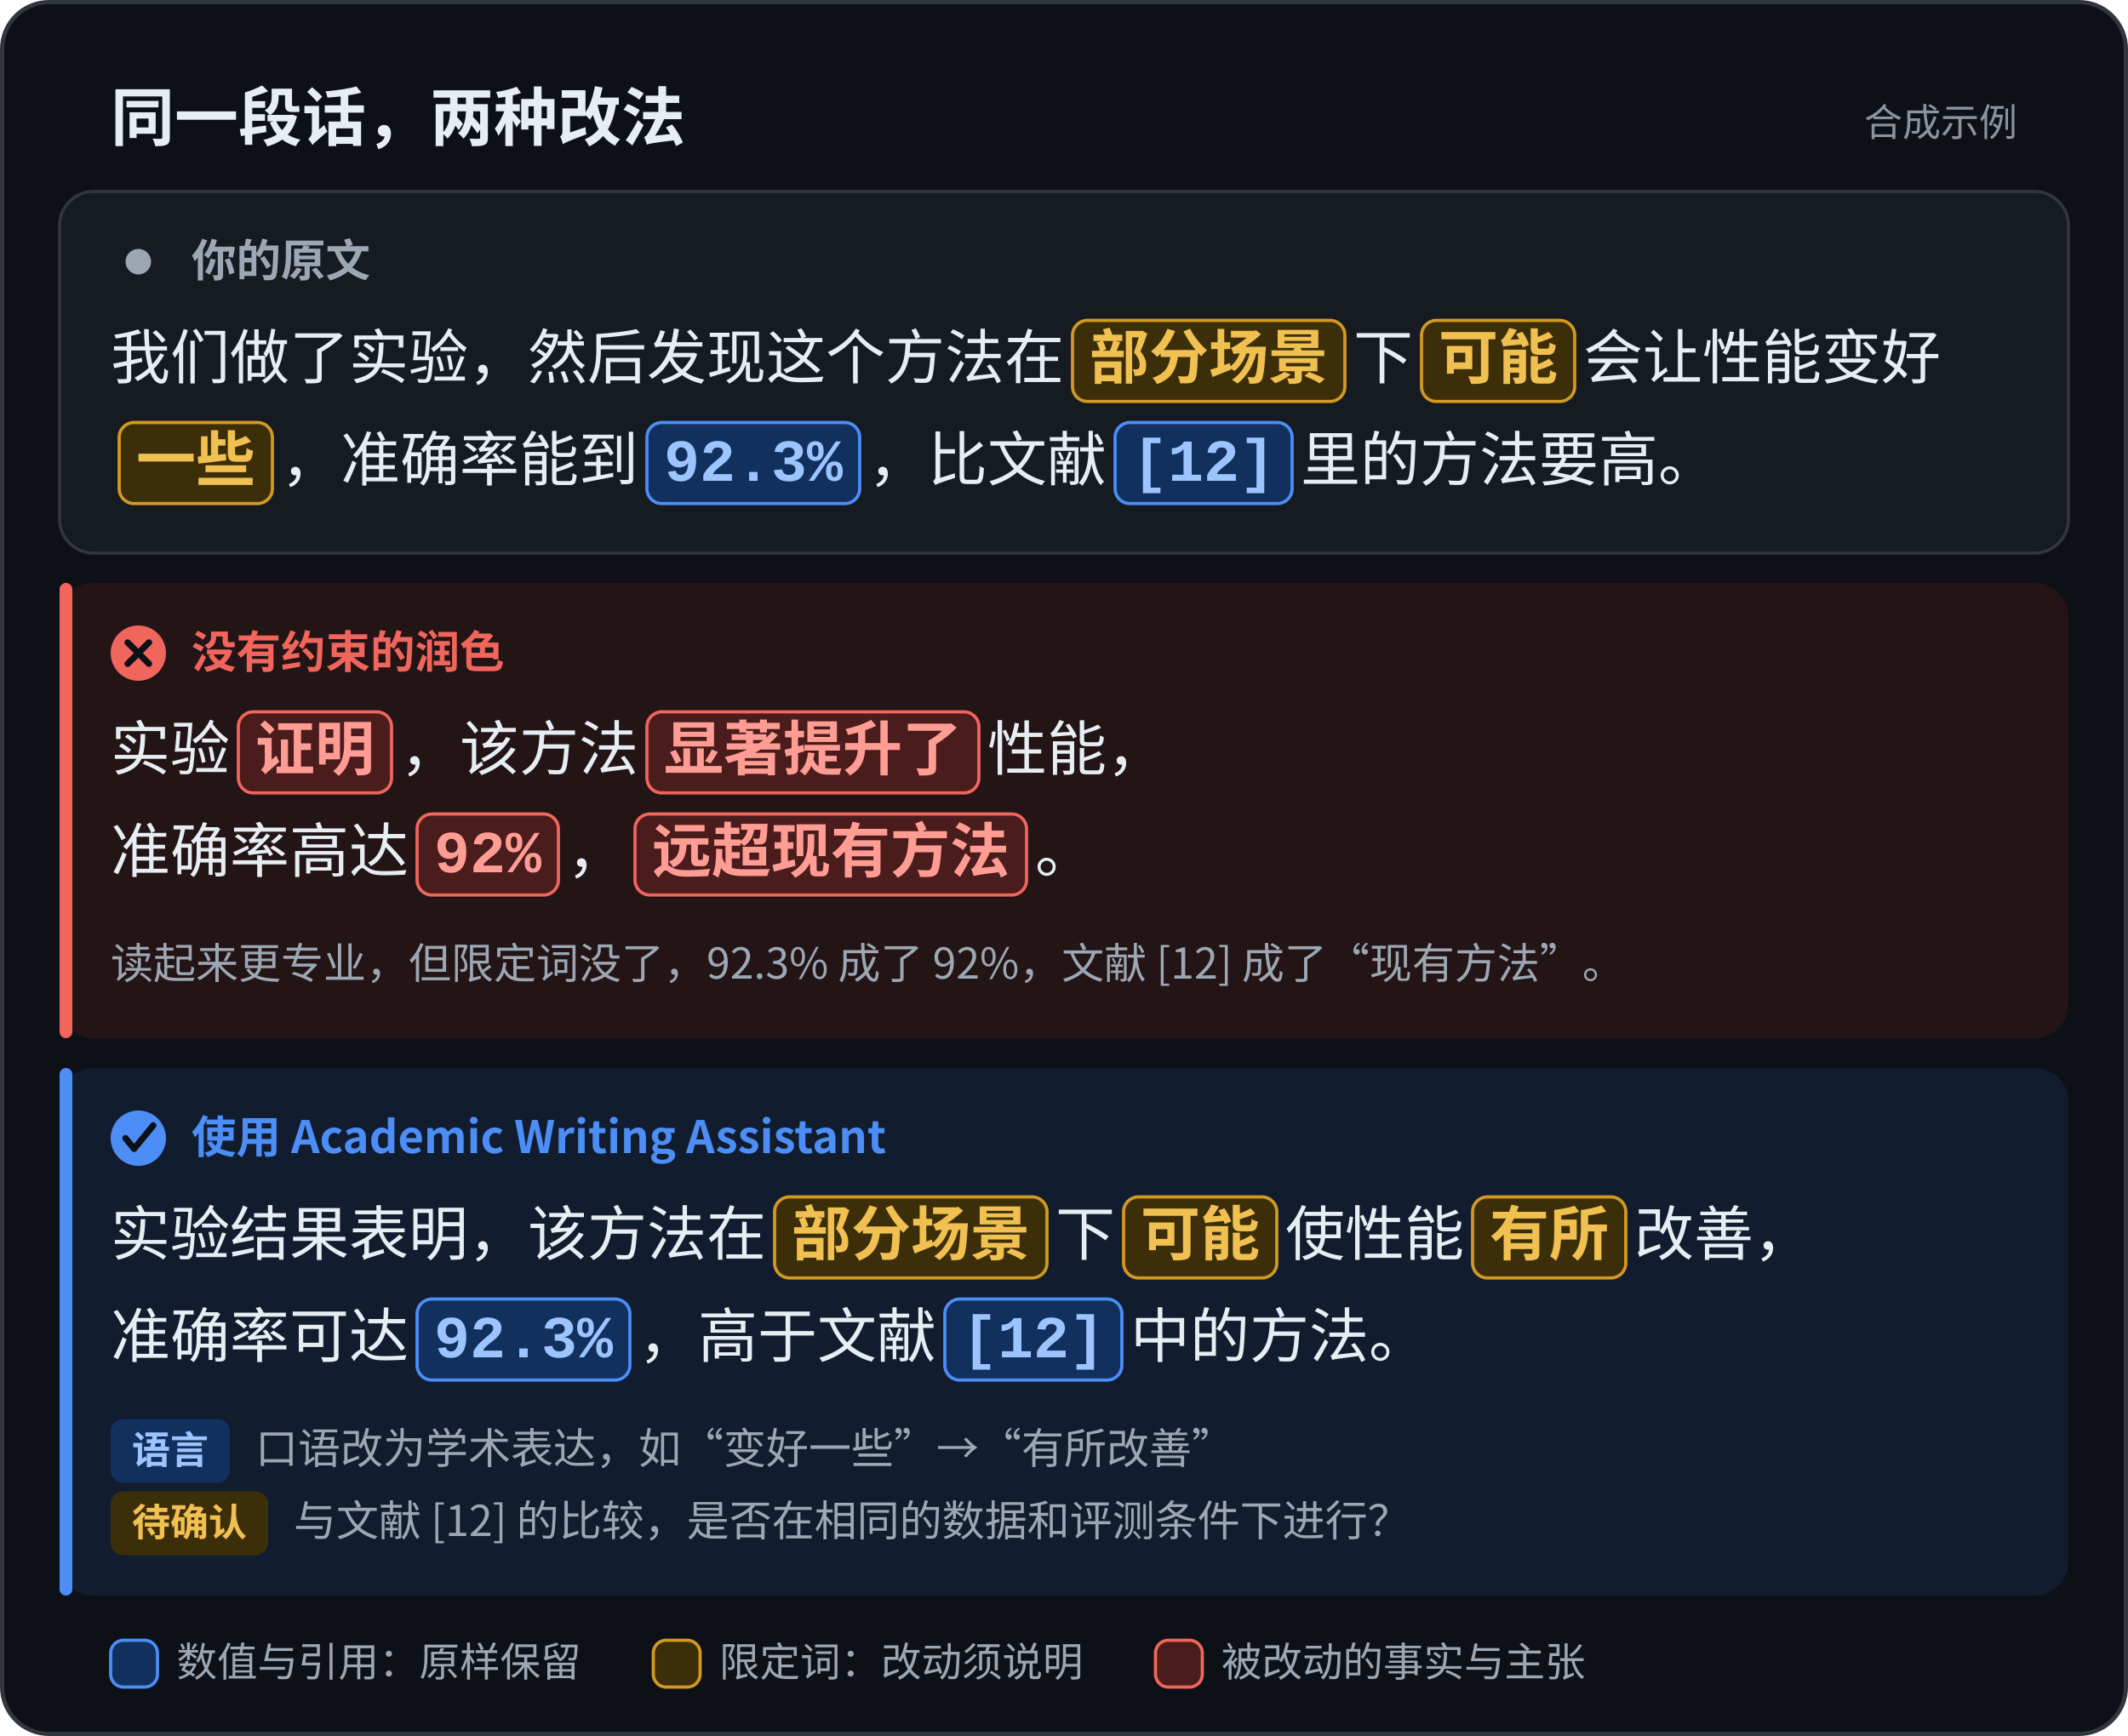
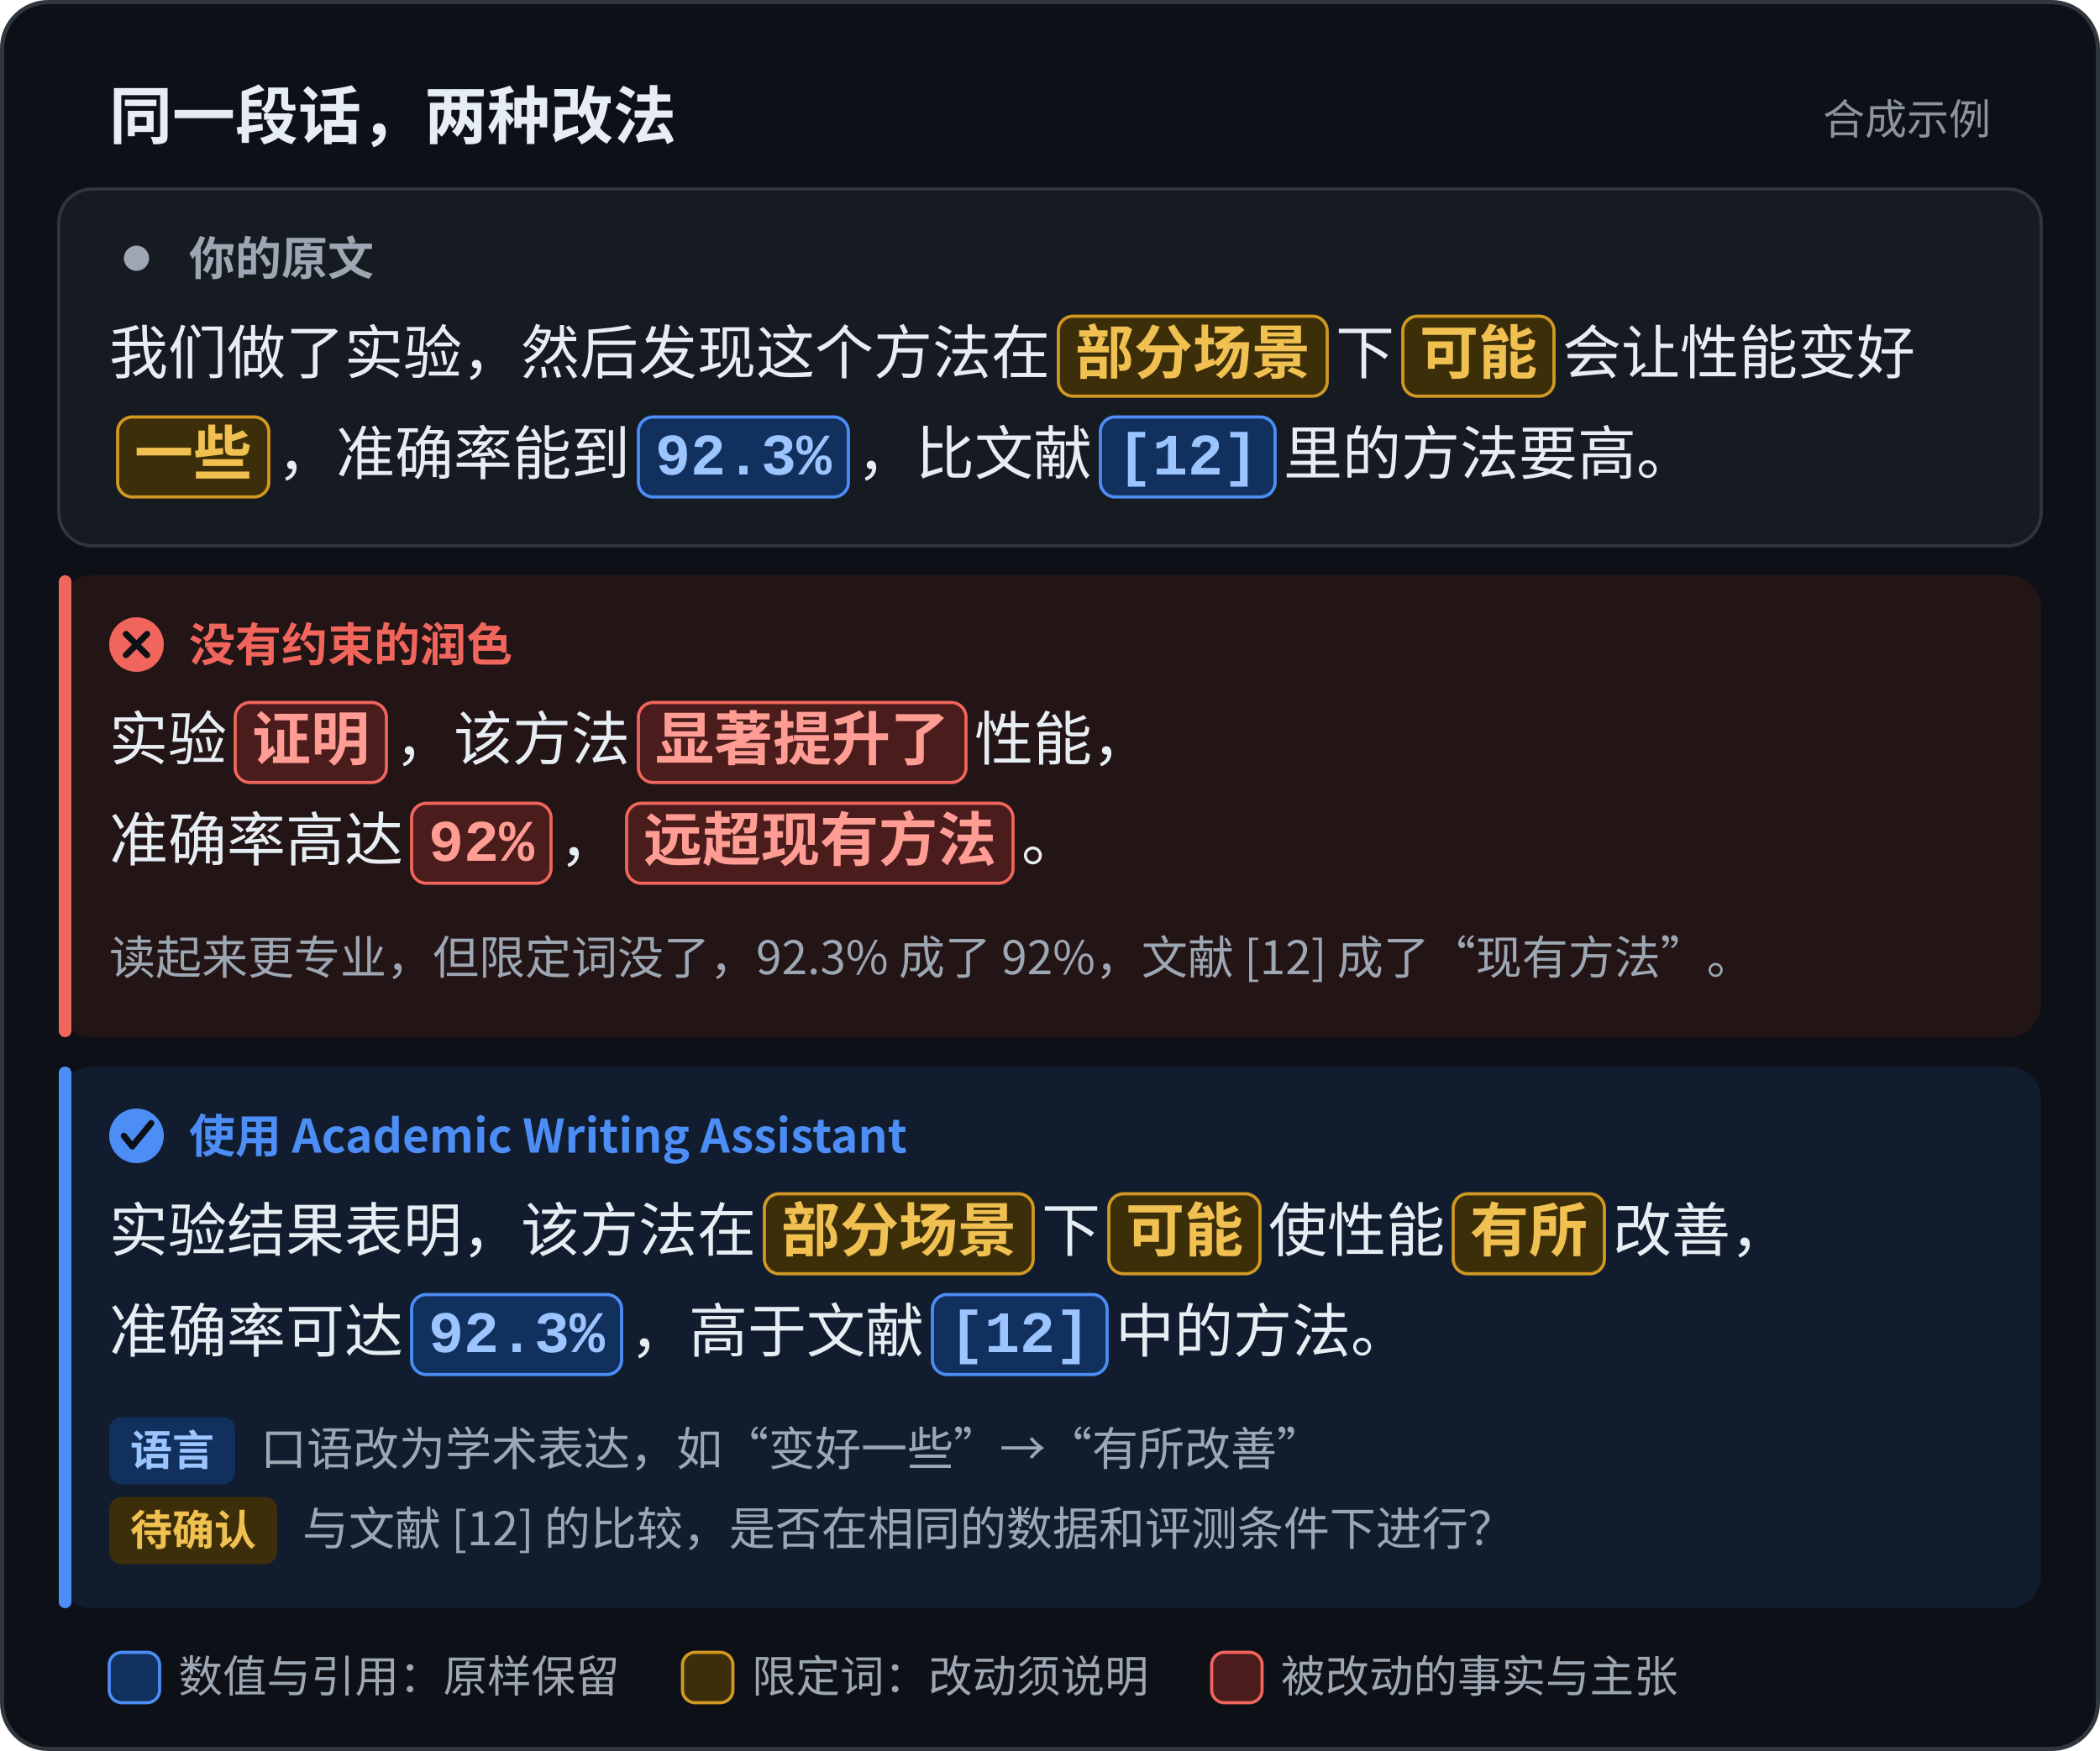
- <svg xmlns="http://www.w3.org/2000/svg" width="1000" height="816" viewBox="0 0 1000 816" role="img" aria-labelledby="title desc">
-   <rect x="1" y="1" width="998" height="814" rx="22" fill="#0D1117" stroke="#30363D" stroke-width="2" />
+ <svg xmlns="http://www.w3.org/2000/svg" width="1000" height="834" viewBox="0 0 1000 834" role="img" aria-labelledby="title desc">
+   <rect x="1" y="1" width="998" height="832" rx="22" fill="#0D1117" stroke="#30363D" stroke-width="2" />
  <g id="header">
    <text x="52.0" y="66.0" font-family="-apple-system, BlinkMacSystemFont, 'Segoe UI', 'PingFang SC', 'Hiragino Sans GB', 'Microsoft YaHei', 'Noto Sans CJK SC', sans-serif" font-size="30" font-weight="700" fill="#E6EDF3" textLength="270.0" lengthAdjust="spacingAndGlyphs">同一段话，两种改法</text>
-     <text x="948.0" y="64.0" font-family="-apple-system, BlinkMacSystemFont, 'Segoe UI', 'PingFang SC', 'Hiragino Sans GB', 'Microsoft YaHei', 'Noto Sans CJK SC', sans-serif" font-size="18" font-weight="400" fill="#8B949E" text-anchor="end" textLength="72.0" lengthAdjust="spacingAndGlyphs">合成示例</text>
+     <text x="948.0" y="64.0" font-family="-apple-system, BlinkMacSystemFont, 'Segoe UI', 'PingFang SC', 'Hiragino Sans GB', 'Microsoft YaHei', 'Noto Sans CJK SC', sans-serif" font-size="20" font-weight="400" fill="#8B949E" text-anchor="end" textLength="80.0" lengthAdjust="spacingAndGlyphs">合成示例</text>
  </g>
  <g id="original">
    <rect x="28" y="90" width="944" height="170" rx="16" fill="#161B22" stroke="#30363D" stroke-width="1.5" />
    <circle cx="65" cy="123" r="6" fill="#9DA7B3" />
-     <text x="90.0" y="130.0" font-family="-apple-system, BlinkMacSystemFont, 'Segoe UI', 'PingFang SC', 'Hiragino Sans GB', 'Microsoft YaHei', 'Noto Sans CJK SC', sans-serif" font-size="21" font-weight="700" fill="#9DA7B3" textLength="84.0" lengthAdjust="spacingAndGlyphs">你的原文</text>
+     <text x="90.0" y="131.0" font-family="-apple-system, BlinkMacSystemFont, 'Segoe UI', 'PingFang SC', 'Hiragino Sans GB', 'Microsoft YaHei', 'Noto Sans CJK SC', sans-serif" font-size="22" font-weight="700" fill="#9DA7B3" textLength="88.0" lengthAdjust="spacingAndGlyphs">你的原文</text>
    <text x="52.0" y="178.0" font-family="-apple-system, BlinkMacSystemFont, 'Segoe UI', 'PingFang SC', 'Hiragino Sans GB', 'Microsoft YaHei', 'Noto Sans CJK SC', sans-serif" font-size="28" font-weight="400" fill="#E6EDF3" textLength="448.0" lengthAdjust="spacingAndGlyphs">我们做了实验，然后发现这个方法在</text>
    <rect x="504.0" y="150.6" width="128.0" height="38.1" rx="7" fill="#3D2E0A" stroke="#D29922" stroke-width="1.5" />
    <text x="512.0" y="178.0" font-family="-apple-system, BlinkMacSystemFont, 'Segoe UI', 'PingFang SC', 'Hiragino Sans GB', 'Microsoft YaHei', 'Noto Sans CJK SC', sans-serif" font-size="28" font-weight="600" fill="#F0C050" textLength="112.0" lengthAdjust="spacingAndGlyphs">部分场景</text>
    <text x="636.0" y="178.0" font-family="-apple-system, BlinkMacSystemFont, 'Segoe UI', 'PingFang SC', 'Hiragino Sans GB', 'Microsoft YaHei', 'Noto Sans CJK SC', sans-serif" font-size="28" font-weight="400" fill="#E6EDF3" textLength="28.0" lengthAdjust="spacingAndGlyphs">下</text>
    <rect x="668.0" y="150.6" width="72.0" height="38.1" rx="7" fill="#3D2E0A" stroke="#D29922" stroke-width="1.5" />
    <text x="676.0" y="178.0" font-family="-apple-system, BlinkMacSystemFont, 'Segoe UI', 'PingFang SC', 'Hiragino Sans GB', 'Microsoft YaHei', 'Noto Sans CJK SC', sans-serif" font-size="28" font-weight="600" fill="#F0C050" textLength="56.0" lengthAdjust="spacingAndGlyphs">可能</text>
    <text x="744.0" y="178.0" font-family="-apple-system, BlinkMacSystemFont, 'Segoe UI', 'PingFang SC', 'Hiragino Sans GB', 'Microsoft YaHei', 'Noto Sans CJK SC', sans-serif" font-size="28" font-weight="400" fill="#E6EDF3" textLength="168.0" lengthAdjust="spacingAndGlyphs">会让性能变好</text>
    <rect x="56.0" y="198.6" width="72.0" height="38.1" rx="7" fill="#3D2E0A" stroke="#D29922" stroke-width="1.5" />
    <text x="64.0" y="226.0" font-family="-apple-system, BlinkMacSystemFont, 'Segoe UI', 'PingFang SC', 'Hiragino Sans GB', 'Microsoft YaHei', 'Noto Sans CJK SC', sans-serif" font-size="28" font-weight="600" fill="#F0C050" textLength="56.0" lengthAdjust="spacingAndGlyphs">一些</text>
    <text x="132.0" y="226.0" font-family="-apple-system, BlinkMacSystemFont, 'Segoe UI', 'PingFang SC', 'Hiragino Sans GB', 'Microsoft YaHei', 'Noto Sans CJK SC', sans-serif" font-size="28" font-weight="400" fill="#E6EDF3" textLength="168.0" lengthAdjust="spacingAndGlyphs">，准确率能到</text>
    <rect x="304.0" y="198.6" width="100.0" height="38.1" rx="7" fill="#12305E" stroke="#4C8DF6" stroke-width="1.5" />
    <text x="312.0" y="226.0" font-family="ui-monospace, SFMono-Regular, Menlo, Consolas, 'Liberation Mono', monospace" font-size="28" font-weight="600" fill="#9CC4FF" textLength="84.0" lengthAdjust="spacingAndGlyphs">92.3%</text>
    <text x="408.0" y="226.0" font-family="-apple-system, BlinkMacSystemFont, 'Segoe UI', 'PingFang SC', 'Hiragino Sans GB', 'Microsoft YaHei', 'Noto Sans CJK SC', sans-serif" font-size="28" font-weight="400" fill="#E6EDF3" textLength="112.0" lengthAdjust="spacingAndGlyphs">，比文献</text>
    <rect x="524.0" y="198.6" width="83.2" height="38.1" rx="7" fill="#12305E" stroke="#4C8DF6" stroke-width="1.5" />
    <text x="532.0" y="226.0" font-family="ui-monospace, SFMono-Regular, Menlo, Consolas, 'Liberation Mono', monospace" font-size="28" font-weight="600" fill="#9CC4FF" textLength="67.2" lengthAdjust="spacingAndGlyphs">[12]</text>
    <text x="611.2" y="226.0" font-family="-apple-system, BlinkMacSystemFont, 'Segoe UI', 'PingFang SC', 'Hiragino Sans GB', 'Microsoft YaHei', 'Noto Sans CJK SC', sans-serif" font-size="28" font-weight="400" fill="#E6EDF3" textLength="196.0" lengthAdjust="spacingAndGlyphs">里的方法要高。</text>
  </g>
  <g id="unbounded">
-     <rect x="28" y="274" width="944" height="214" rx="16" fill="#231416" />
-     <rect x="28" y="274" width="6" height="214" rx="3" fill="#F0655C" />
+     <rect x="28" y="274" width="944" height="220" rx="16" fill="#231416" />
+     <rect x="28" y="274" width="6" height="220" rx="3" fill="#F0655C" />
    <circle cx="65" cy="307" r="13" fill="#F0655C" />
    <path d="M60 302L70 312M70 302L60 312" fill="none" stroke="#0D1117" stroke-width="3" stroke-linecap="round" />
-     <text x="90.0" y="314.0" font-family="-apple-system, BlinkMacSystemFont, 'Segoe UI', 'PingFang SC', 'Hiragino Sans GB', 'Microsoft YaHei', 'Noto Sans CJK SC', sans-serif" font-size="21" font-weight="700" fill="#F0655C" textLength="147.0" lengthAdjust="spacingAndGlyphs">没有约束的润色</text>
+     <text x="90.0" y="315.0" font-family="-apple-system, BlinkMacSystemFont, 'Segoe UI', 'PingFang SC', 'Hiragino Sans GB', 'Microsoft YaHei', 'Noto Sans CJK SC', sans-serif" font-size="22" font-weight="700" fill="#F0655C" textLength="154.0" lengthAdjust="spacingAndGlyphs">没有约束的润色</text>
    <text x="52.0" y="362.0" font-family="-apple-system, BlinkMacSystemFont, 'Segoe UI', 'PingFang SC', 'Hiragino Sans GB', 'Microsoft YaHei', 'Noto Sans CJK SC', sans-serif" font-size="28" font-weight="400" fill="#E6EDF3" textLength="56.0" lengthAdjust="spacingAndGlyphs">实验</text>
    <rect x="112.0" y="334.6" width="72.0" height="38.1" rx="7" fill="#4A1C1C" stroke="#F0655C" stroke-width="1.5" />
    <text x="120.0" y="362.0" font-family="-apple-system, BlinkMacSystemFont, 'Segoe UI', 'PingFang SC', 'Hiragino Sans GB', 'Microsoft YaHei', 'Noto Sans CJK SC', sans-serif" font-size="28" font-weight="600" fill="#FF9C94" textLength="56.0" lengthAdjust="spacingAndGlyphs">证明</text>
    <text x="188.0" y="362.0" font-family="-apple-system, BlinkMacSystemFont, 'Segoe UI', 'PingFang SC', 'Hiragino Sans GB', 'Microsoft YaHei', 'Noto Sans CJK SC', sans-serif" font-size="28" font-weight="400" fill="#E6EDF3" textLength="112.0" lengthAdjust="spacingAndGlyphs">，该方法</text>
    <rect x="304.0" y="334.6" width="156.0" height="38.1" rx="7" fill="#4A1C1C" stroke="#F0655C" stroke-width="1.5" />
    <text x="312.0" y="362.0" font-family="-apple-system, BlinkMacSystemFont, 'Segoe UI', 'PingFang SC', 'Hiragino Sans GB', 'Microsoft YaHei', 'Noto Sans CJK SC', sans-serif" font-size="28" font-weight="600" fill="#FF9C94" textLength="140.0" lengthAdjust="spacingAndGlyphs">显著提升了</text>
    <text x="464.0" y="362.0" font-family="-apple-system, BlinkMacSystemFont, 'Segoe UI', 'PingFang SC', 'Hiragino Sans GB', 'Microsoft YaHei', 'Noto Sans CJK SC', sans-serif" font-size="28" font-weight="400" fill="#E6EDF3" textLength="84.0" lengthAdjust="spacingAndGlyphs">性能，</text>
    <text x="52.0" y="410.0" font-family="-apple-system, BlinkMacSystemFont, 'Segoe UI', 'PingFang SC', 'Hiragino Sans GB', 'Microsoft YaHei', 'Noto Sans CJK SC', sans-serif" font-size="28" font-weight="400" fill="#E6EDF3" textLength="140.0" lengthAdjust="spacingAndGlyphs">准确率高达</text>
    <rect x="196.0" y="382.6" width="66.4" height="38.1" rx="7" fill="#4A1C1C" stroke="#F0655C" stroke-width="1.5" />
    <text x="204.0" y="410.0" font-family="ui-monospace, SFMono-Regular, Menlo, Consolas, 'Liberation Mono', monospace" font-size="28" font-weight="600" fill="#FF9C94" textLength="50.4" lengthAdjust="spacingAndGlyphs">92%</text>
    <text x="266.4" y="410.0" font-family="-apple-system, BlinkMacSystemFont, 'Segoe UI', 'PingFang SC', 'Hiragino Sans GB', 'Microsoft YaHei', 'Noto Sans CJK SC', sans-serif" font-size="28" font-weight="400" fill="#E6EDF3" textLength="28.0" lengthAdjust="spacingAndGlyphs">，</text>
    <rect x="298.4" y="382.6" width="184.0" height="38.1" rx="7" fill="#4A1C1C" stroke="#F0655C" stroke-width="1.5" />
    <text x="306.4" y="410.0" font-family="-apple-system, BlinkMacSystemFont, 'Segoe UI', 'PingFang SC', 'Hiragino Sans GB', 'Microsoft YaHei', 'Noto Sans CJK SC', sans-serif" font-size="28" font-weight="600" fill="#FF9C94" textLength="168.0" lengthAdjust="spacingAndGlyphs">远超现有方法</text>
    <text x="486.4" y="410.0" font-family="-apple-system, BlinkMacSystemFont, 'Segoe UI', 'PingFang SC', 'Hiragino Sans GB', 'Microsoft YaHei', 'Noto Sans CJK SC', sans-serif" font-size="28" font-weight="400" fill="#E6EDF3" textLength="28.0" lengthAdjust="spacingAndGlyphs">。</text>
-     <text x="52.0" y="460.0" font-family="-apple-system, BlinkMacSystemFont, 'Segoe UI', 'PingFang SC', 'Hiragino Sans GB', 'Microsoft YaHei', 'Noto Sans CJK SC', sans-serif" font-size="20" font-weight="400" fill="#9DA7B3" textLength="695.0" lengthAdjust="spacingAndGlyphs">读起来更专业，但限定词没了，92.3% 成了 92%，文献 [12] 成了“现有方法”。</text>
+     <text x="52.0" y="464.0" font-family="-apple-system, BlinkMacSystemFont, 'Segoe UI', 'PingFang SC', 'Hiragino Sans GB', 'Microsoft YaHei', 'Noto Sans CJK SC', sans-serif" font-size="22" font-weight="400" fill="#9DA7B3" textLength="764.5" lengthAdjust="spacingAndGlyphs">读起来更专业，但限定词没了，92.3% 成了 92%，文献 [12] 成了“现有方法”。</text>
  </g>
  <g id="skill">
-     <rect x="28" y="502" width="944" height="248" rx="16" fill="#111D2E" />
-     <rect x="28" y="502" width="6" height="248" rx="3" fill="#4C8DF6" />
-     <circle cx="65" cy="535" r="13" fill="#4C8DF6" />
-     <path d="M59 535L63 540L72 529" fill="none" stroke="#0D1117" stroke-width="3" stroke-linecap="round" stroke-linejoin="round" />
-     <text x="90.0" y="542.0" font-family="-apple-system, BlinkMacSystemFont, 'Segoe UI', 'PingFang SC', 'Hiragino Sans GB', 'Microsoft YaHei', 'Noto Sans CJK SC', sans-serif" font-size="21" font-weight="700" fill="#4C8DF6" textLength="310.6" lengthAdjust="spacingAndGlyphs">使用 Academic Writing Assistant</text>
-     <text x="52.0" y="590.0" font-family="-apple-system, BlinkMacSystemFont, 'Segoe UI', 'PingFang SC', 'Hiragino Sans GB', 'Microsoft YaHei', 'Noto Sans CJK SC', sans-serif" font-size="28" font-weight="400" fill="#E6EDF3" textLength="308.0" lengthAdjust="spacingAndGlyphs">实验结果表明，该方法在</text>
-     <rect x="364.0" y="562.6" width="128.0" height="38.1" rx="7" fill="#3D2E0A" stroke="#D29922" stroke-width="1.5" />
-     <text x="372.0" y="590.0" font-family="-apple-system, BlinkMacSystemFont, 'Segoe UI', 'PingFang SC', 'Hiragino Sans GB', 'Microsoft YaHei', 'Noto Sans CJK SC', sans-serif" font-size="28" font-weight="600" fill="#F0C050" textLength="112.0" lengthAdjust="spacingAndGlyphs">部分场景</text>
-     <text x="496.0" y="590.0" font-family="-apple-system, BlinkMacSystemFont, 'Segoe UI', 'PingFang SC', 'Hiragino Sans GB', 'Microsoft YaHei', 'Noto Sans CJK SC', sans-serif" font-size="28" font-weight="400" fill="#E6EDF3" textLength="28.0" lengthAdjust="spacingAndGlyphs">下</text>
-     <rect x="528.0" y="562.6" width="72.0" height="38.1" rx="7" fill="#3D2E0A" stroke="#D29922" stroke-width="1.5" />
-     <text x="536.0" y="590.0" font-family="-apple-system, BlinkMacSystemFont, 'Segoe UI', 'PingFang SC', 'Hiragino Sans GB', 'Microsoft YaHei', 'Noto Sans CJK SC', sans-serif" font-size="28" font-weight="600" fill="#F0C050" textLength="56.0" lengthAdjust="spacingAndGlyphs">可能</text>
-     <text x="604.0" y="590.0" font-family="-apple-system, BlinkMacSystemFont, 'Segoe UI', 'PingFang SC', 'Hiragino Sans GB', 'Microsoft YaHei', 'Noto Sans CJK SC', sans-serif" font-size="28" font-weight="400" fill="#E6EDF3" textLength="84.0" lengthAdjust="spacingAndGlyphs">使性能</text>
-     <rect x="692.0" y="562.6" width="72.0" height="38.1" rx="7" fill="#3D2E0A" stroke="#D29922" stroke-width="1.5" />
-     <text x="700.0" y="590.0" font-family="-apple-system, BlinkMacSystemFont, 'Segoe UI', 'PingFang SC', 'Hiragino Sans GB', 'Microsoft YaHei', 'Noto Sans CJK SC', sans-serif" font-size="28" font-weight="600" fill="#F0C050" textLength="56.0" lengthAdjust="spacingAndGlyphs">有所</text>
-     <text x="768.0" y="590.0" font-family="-apple-system, BlinkMacSystemFont, 'Segoe UI', 'PingFang SC', 'Hiragino Sans GB', 'Microsoft YaHei', 'Noto Sans CJK SC', sans-serif" font-size="28" font-weight="400" fill="#E6EDF3" textLength="84.0" lengthAdjust="spacingAndGlyphs">改善，</text>
-     <text x="52.0" y="638.0" font-family="-apple-system, BlinkMacSystemFont, 'Segoe UI', 'PingFang SC', 'Hiragino Sans GB', 'Microsoft YaHei', 'Noto Sans CJK SC', sans-serif" font-size="28" font-weight="400" fill="#E6EDF3" textLength="140.0" lengthAdjust="spacingAndGlyphs">准确率可达</text>
-     <rect x="196.0" y="610.6" width="100.0" height="38.1" rx="7" fill="#12305E" stroke="#4C8DF6" stroke-width="1.5" />
-     <text x="204.0" y="638.0" font-family="ui-monospace, SFMono-Regular, Menlo, Consolas, 'Liberation Mono', monospace" font-size="28" font-weight="600" fill="#9CC4FF" textLength="84.0" lengthAdjust="spacingAndGlyphs">92.3%</text>
-     <text x="300.0" y="638.0" font-family="-apple-system, BlinkMacSystemFont, 'Segoe UI', 'PingFang SC', 'Hiragino Sans GB', 'Microsoft YaHei', 'Noto Sans CJK SC', sans-serif" font-size="28" font-weight="400" fill="#E6EDF3" textLength="140.0" lengthAdjust="spacingAndGlyphs">，高于文献</text>
-     <rect x="444.0" y="610.6" width="83.2" height="38.1" rx="7" fill="#12305E" stroke="#4C8DF6" stroke-width="1.5" />
-     <text x="452.0" y="638.0" font-family="ui-monospace, SFMono-Regular, Menlo, Consolas, 'Liberation Mono', monospace" font-size="28" font-weight="600" fill="#9CC4FF" textLength="67.2" lengthAdjust="spacingAndGlyphs">[12]</text>
-     <text x="531.2" y="638.0" font-family="-apple-system, BlinkMacSystemFont, 'Segoe UI', 'PingFang SC', 'Hiragino Sans GB', 'Microsoft YaHei', 'Noto Sans CJK SC', sans-serif" font-size="28" font-weight="400" fill="#E6EDF3" textLength="140.0" lengthAdjust="spacingAndGlyphs">中的方法。</text>
-     <rect x="52" y="667" width="56.0" height="30" rx="6" fill="#12305E" />
-     <text x="62.0" y="688.0" font-family="-apple-system, BlinkMacSystemFont, 'Segoe UI', 'PingFang SC', 'Hiragino Sans GB', 'Microsoft YaHei', 'Noto Sans CJK SC', sans-serif" font-size="18" font-weight="600" fill="#9CC4FF" textLength="36.0" lengthAdjust="spacingAndGlyphs">语言</text>
-     <text x="120.0" y="688.0" font-family="-apple-system, BlinkMacSystemFont, 'Segoe UI', 'PingFang SC', 'Hiragino Sans GB', 'Microsoft YaHei', 'Noto Sans CJK SC', sans-serif" font-size="20" font-weight="400" fill="#9DA7B3" textLength="411.0" lengthAdjust="spacingAndGlyphs">口语改为学术表达，如“变好一些”→“有所改善”</text>
-     <rect x="52" y="701" width="74.0" height="30" rx="6" fill="#3D2E0A" />
-     <text x="62.0" y="722.0" font-family="-apple-system, BlinkMacSystemFont, 'Segoe UI', 'PingFang SC', 'Hiragino Sans GB', 'Microsoft YaHei', 'Noto Sans CJK SC', sans-serif" font-size="18" font-weight="600" fill="#F0C050" textLength="54.0" lengthAdjust="spacingAndGlyphs">待确认</text>
-     <text x="138.0" y="722.0" font-family="-apple-system, BlinkMacSystemFont, 'Segoe UI', 'PingFang SC', 'Hiragino Sans GB', 'Microsoft YaHei', 'Noto Sans CJK SC', sans-serif" font-size="20" font-weight="400" fill="#9DA7B3" textLength="528.4" lengthAdjust="spacingAndGlyphs">与文献 [12] 的比较，是否在相同的数据和评测条件下进行？</text>
+     <rect x="28" y="508" width="944" height="258" rx="16" fill="#111D2E" />
+     <rect x="28" y="508" width="6" height="258" rx="3" fill="#4C8DF6" />
+     <circle cx="65" cy="541" r="13" fill="#4C8DF6" />
+     <path d="M59 541L63 546L72 535" fill="none" stroke="#0D1117" stroke-width="3" stroke-linecap="round" stroke-linejoin="round" />
+     <text x="90.0" y="549.0" font-family="-apple-system, BlinkMacSystemFont, 'Segoe UI', 'PingFang SC', 'Hiragino Sans GB', 'Microsoft YaHei', 'Noto Sans CJK SC', sans-serif" font-size="22" font-weight="700" fill="#4C8DF6" textLength="325.4" lengthAdjust="spacingAndGlyphs">使用 Academic Writing Assistant</text>
+     <text x="52.0" y="596.0" font-family="-apple-system, BlinkMacSystemFont, 'Segoe UI', 'PingFang SC', 'Hiragino Sans GB', 'Microsoft YaHei', 'Noto Sans CJK SC', sans-serif" font-size="28" font-weight="400" fill="#E6EDF3" textLength="308.0" lengthAdjust="spacingAndGlyphs">实验结果表明，该方法在</text>
+     <rect x="364.0" y="568.6" width="128.0" height="38.1" rx="7" fill="#3D2E0A" stroke="#D29922" stroke-width="1.5" />
+     <text x="372.0" y="596.0" font-family="-apple-system, BlinkMacSystemFont, 'Segoe UI', 'PingFang SC', 'Hiragino Sans GB', 'Microsoft YaHei', 'Noto Sans CJK SC', sans-serif" font-size="28" font-weight="600" fill="#F0C050" textLength="112.0" lengthAdjust="spacingAndGlyphs">部分场景</text>
+     <text x="496.0" y="596.0" font-family="-apple-system, BlinkMacSystemFont, 'Segoe UI', 'PingFang SC', 'Hiragino Sans GB', 'Microsoft YaHei', 'Noto Sans CJK SC', sans-serif" font-size="28" font-weight="400" fill="#E6EDF3" textLength="28.0" lengthAdjust="spacingAndGlyphs">下</text>
+     <rect x="528.0" y="568.6" width="72.0" height="38.1" rx="7" fill="#3D2E0A" stroke="#D29922" stroke-width="1.5" />
+     <text x="536.0" y="596.0" font-family="-apple-system, BlinkMacSystemFont, 'Segoe UI', 'PingFang SC', 'Hiragino Sans GB', 'Microsoft YaHei', 'Noto Sans CJK SC', sans-serif" font-size="28" font-weight="600" fill="#F0C050" textLength="56.0" lengthAdjust="spacingAndGlyphs">可能</text>
+     <text x="604.0" y="596.0" font-family="-apple-system, BlinkMacSystemFont, 'Segoe UI', 'PingFang SC', 'Hiragino Sans GB', 'Microsoft YaHei', 'Noto Sans CJK SC', sans-serif" font-size="28" font-weight="400" fill="#E6EDF3" textLength="84.0" lengthAdjust="spacingAndGlyphs">使性能</text>
+     <rect x="692.0" y="568.6" width="72.0" height="38.1" rx="7" fill="#3D2E0A" stroke="#D29922" stroke-width="1.5" />
+     <text x="700.0" y="596.0" font-family="-apple-system, BlinkMacSystemFont, 'Segoe UI', 'PingFang SC', 'Hiragino Sans GB', 'Microsoft YaHei', 'Noto Sans CJK SC', sans-serif" font-size="28" font-weight="600" fill="#F0C050" textLength="56.0" lengthAdjust="spacingAndGlyphs">有所</text>
+     <text x="768.0" y="596.0" font-family="-apple-system, BlinkMacSystemFont, 'Segoe UI', 'PingFang SC', 'Hiragino Sans GB', 'Microsoft YaHei', 'Noto Sans CJK SC', sans-serif" font-size="28" font-weight="400" fill="#E6EDF3" textLength="84.0" lengthAdjust="spacingAndGlyphs">改善，</text>
+     <text x="52.0" y="644.0" font-family="-apple-system, BlinkMacSystemFont, 'Segoe UI', 'PingFang SC', 'Hiragino Sans GB', 'Microsoft YaHei', 'Noto Sans CJK SC', sans-serif" font-size="28" font-weight="400" fill="#E6EDF3" textLength="140.0" lengthAdjust="spacingAndGlyphs">准确率可达</text>
+     <rect x="196.0" y="616.6" width="100.0" height="38.1" rx="7" fill="#12305E" stroke="#4C8DF6" stroke-width="1.5" />
+     <text x="204.0" y="644.0" font-family="ui-monospace, SFMono-Regular, Menlo, Consolas, 'Liberation Mono', monospace" font-size="28" font-weight="600" fill="#9CC4FF" textLength="84.0" lengthAdjust="spacingAndGlyphs">92.3%</text>
+     <text x="300.0" y="644.0" font-family="-apple-system, BlinkMacSystemFont, 'Segoe UI', 'PingFang SC', 'Hiragino Sans GB', 'Microsoft YaHei', 'Noto Sans CJK SC', sans-serif" font-size="28" font-weight="400" fill="#E6EDF3" textLength="140.0" lengthAdjust="spacingAndGlyphs">，高于文献</text>
+     <rect x="444.0" y="616.6" width="83.2" height="38.1" rx="7" fill="#12305E" stroke="#4C8DF6" stroke-width="1.5" />
+     <text x="452.0" y="644.0" font-family="ui-monospace, SFMono-Regular, Menlo, Consolas, 'Liberation Mono', monospace" font-size="28" font-weight="600" fill="#9CC4FF" textLength="67.2" lengthAdjust="spacingAndGlyphs">[12]</text>
+     <text x="531.2" y="644.0" font-family="-apple-system, BlinkMacSystemFont, 'Segoe UI', 'PingFang SC', 'Hiragino Sans GB', 'Microsoft YaHei', 'Noto Sans CJK SC', sans-serif" font-size="28" font-weight="400" fill="#E6EDF3" textLength="140.0" lengthAdjust="spacingAndGlyphs">中的方法。</text>
+     <rect x="52" y="675" width="60.0" height="32" rx="6" fill="#12305E" />
+     <text x="62.0" y="698.0" font-family="-apple-system, BlinkMacSystemFont, 'Segoe UI', 'PingFang SC', 'Hiragino Sans GB', 'Microsoft YaHei', 'Noto Sans CJK SC', sans-serif" font-size="20" font-weight="600" fill="#9CC4FF" textLength="40.0" lengthAdjust="spacingAndGlyphs">语言</text>
+     <text x="124.0" y="698.0" font-family="-apple-system, BlinkMacSystemFont, 'Segoe UI', 'PingFang SC', 'Hiragino Sans GB', 'Microsoft YaHei', 'Noto Sans CJK SC', sans-serif" font-size="22" font-weight="400" fill="#9DA7B3" textLength="452.1" lengthAdjust="spacingAndGlyphs">口语改为学术表达，如“变好一些”→“有所改善”</text>
+     <rect x="52" y="713" width="80.0" height="32" rx="6" fill="#3D2E0A" />
+     <text x="62.0" y="736.0" font-family="-apple-system, BlinkMacSystemFont, 'Segoe UI', 'PingFang SC', 'Hiragino Sans GB', 'Microsoft YaHei', 'Noto Sans CJK SC', sans-serif" font-size="20" font-weight="600" fill="#F0C050" textLength="60.0" lengthAdjust="spacingAndGlyphs">待确认</text>
+     <text x="144.0" y="736.0" font-family="-apple-system, BlinkMacSystemFont, 'Segoe UI', 'PingFang SC', 'Hiragino Sans GB', 'Microsoft YaHei', 'Noto Sans CJK SC', sans-serif" font-size="22" font-weight="400" fill="#9DA7B3" textLength="581.2" lengthAdjust="spacingAndGlyphs">与文献 [12] 的比较，是否在相同的数据和评测条件下进行？</text>
  </g>
  <g id="legend">
-     <rect x="52" y="771" width="22" height="22" rx="6" fill="#12305E" stroke="#4C8DF6" stroke-width="1.5" />
-     <text x="83.0" y="788.0" font-family="-apple-system, BlinkMacSystemFont, 'Segoe UI', 'PingFang SC', 'Hiragino Sans GB', 'Microsoft YaHei', 'Noto Sans CJK SC', sans-serif" font-size="19" font-weight="400" fill="#9DA7B3" textLength="190.0" lengthAdjust="spacingAndGlyphs">数值与引用：原样保留</text>
-     <rect x="307.0" y="771" width="22" height="22" rx="6" fill="#3D2E0A" stroke="#D29922" stroke-width="1.5" />
-     <text x="338.0" y="788.0" font-family="-apple-system, BlinkMacSystemFont, 'Segoe UI', 'PingFang SC', 'Hiragino Sans GB', 'Microsoft YaHei', 'Noto Sans CJK SC', sans-serif" font-size="19" font-weight="400" fill="#9DA7B3" textLength="171.0" lengthAdjust="spacingAndGlyphs">限定词：改动须说明</text>
-     <rect x="543.0" y="771" width="22" height="22" rx="6" fill="#4A1C1C" stroke="#F0655C" stroke-width="1.5" />
-     <text x="574.0" y="788.0" font-family="-apple-system, BlinkMacSystemFont, 'Segoe UI', 'PingFang SC', 'Hiragino Sans GB', 'Microsoft YaHei', 'Noto Sans CJK SC', sans-serif" font-size="19" font-weight="400" fill="#9DA7B3" textLength="171.0" lengthAdjust="spacingAndGlyphs">被改动的事实与主张</text>
+     <rect x="52" y="787" width="24" height="24" rx="6" fill="#12305E" stroke="#4C8DF6" stroke-width="1.5" />
+     <text x="85.0" y="806.0" font-family="-apple-system, BlinkMacSystemFont, 'Segoe UI', 'PingFang SC', 'Hiragino Sans GB', 'Microsoft YaHei', 'Noto Sans CJK SC', sans-serif" font-size="21" font-weight="400" fill="#9DA7B3" textLength="210.0" lengthAdjust="spacingAndGlyphs">数值与引用：原样保留</text>
+     <rect x="325.0" y="787" width="24" height="24" rx="6" fill="#3D2E0A" stroke="#D29922" stroke-width="1.5" />
+     <text x="358.0" y="806.0" font-family="-apple-system, BlinkMacSystemFont, 'Segoe UI', 'PingFang SC', 'Hiragino Sans GB', 'Microsoft YaHei', 'Noto Sans CJK SC', sans-serif" font-size="21" font-weight="400" fill="#9DA7B3" textLength="189.0" lengthAdjust="spacingAndGlyphs">限定词：改动须说明</text>
+     <rect x="577.0" y="787" width="24" height="24" rx="6" fill="#4A1C1C" stroke="#F0655C" stroke-width="1.5" />
+     <text x="610.0" y="806.0" font-family="-apple-system, BlinkMacSystemFont, 'Segoe UI', 'PingFang SC', 'Hiragino Sans GB', 'Microsoft YaHei', 'Noto Sans CJK SC', sans-serif" font-size="21" font-weight="400" fill="#9DA7B3" textLength="189.0" lengthAdjust="spacingAndGlyphs">被改动的事实与主张</text>
  </g>
</svg>
